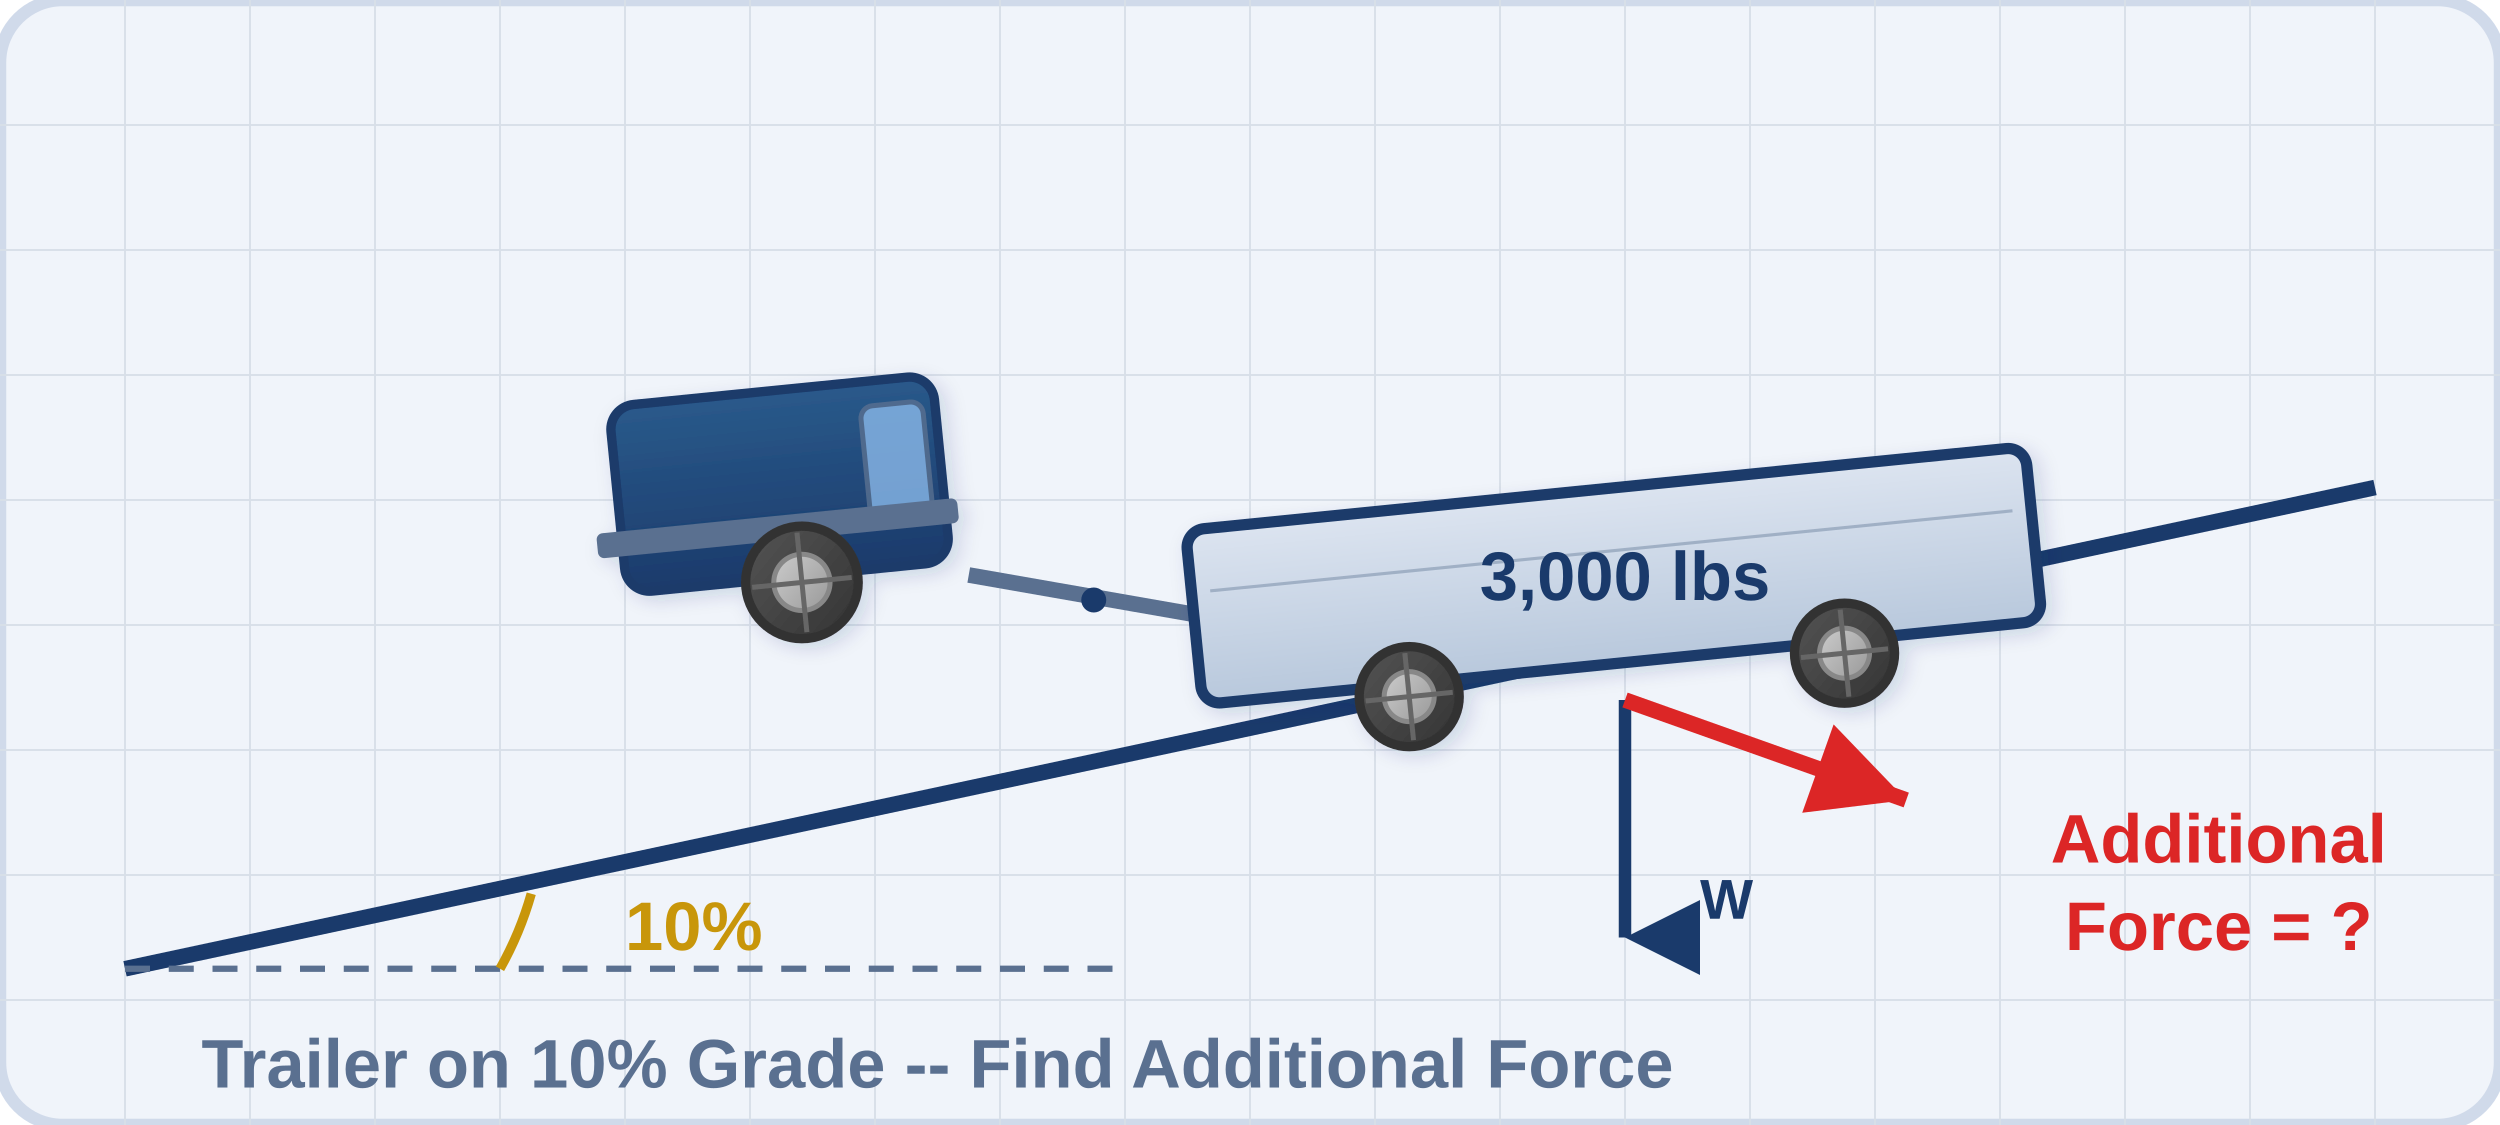
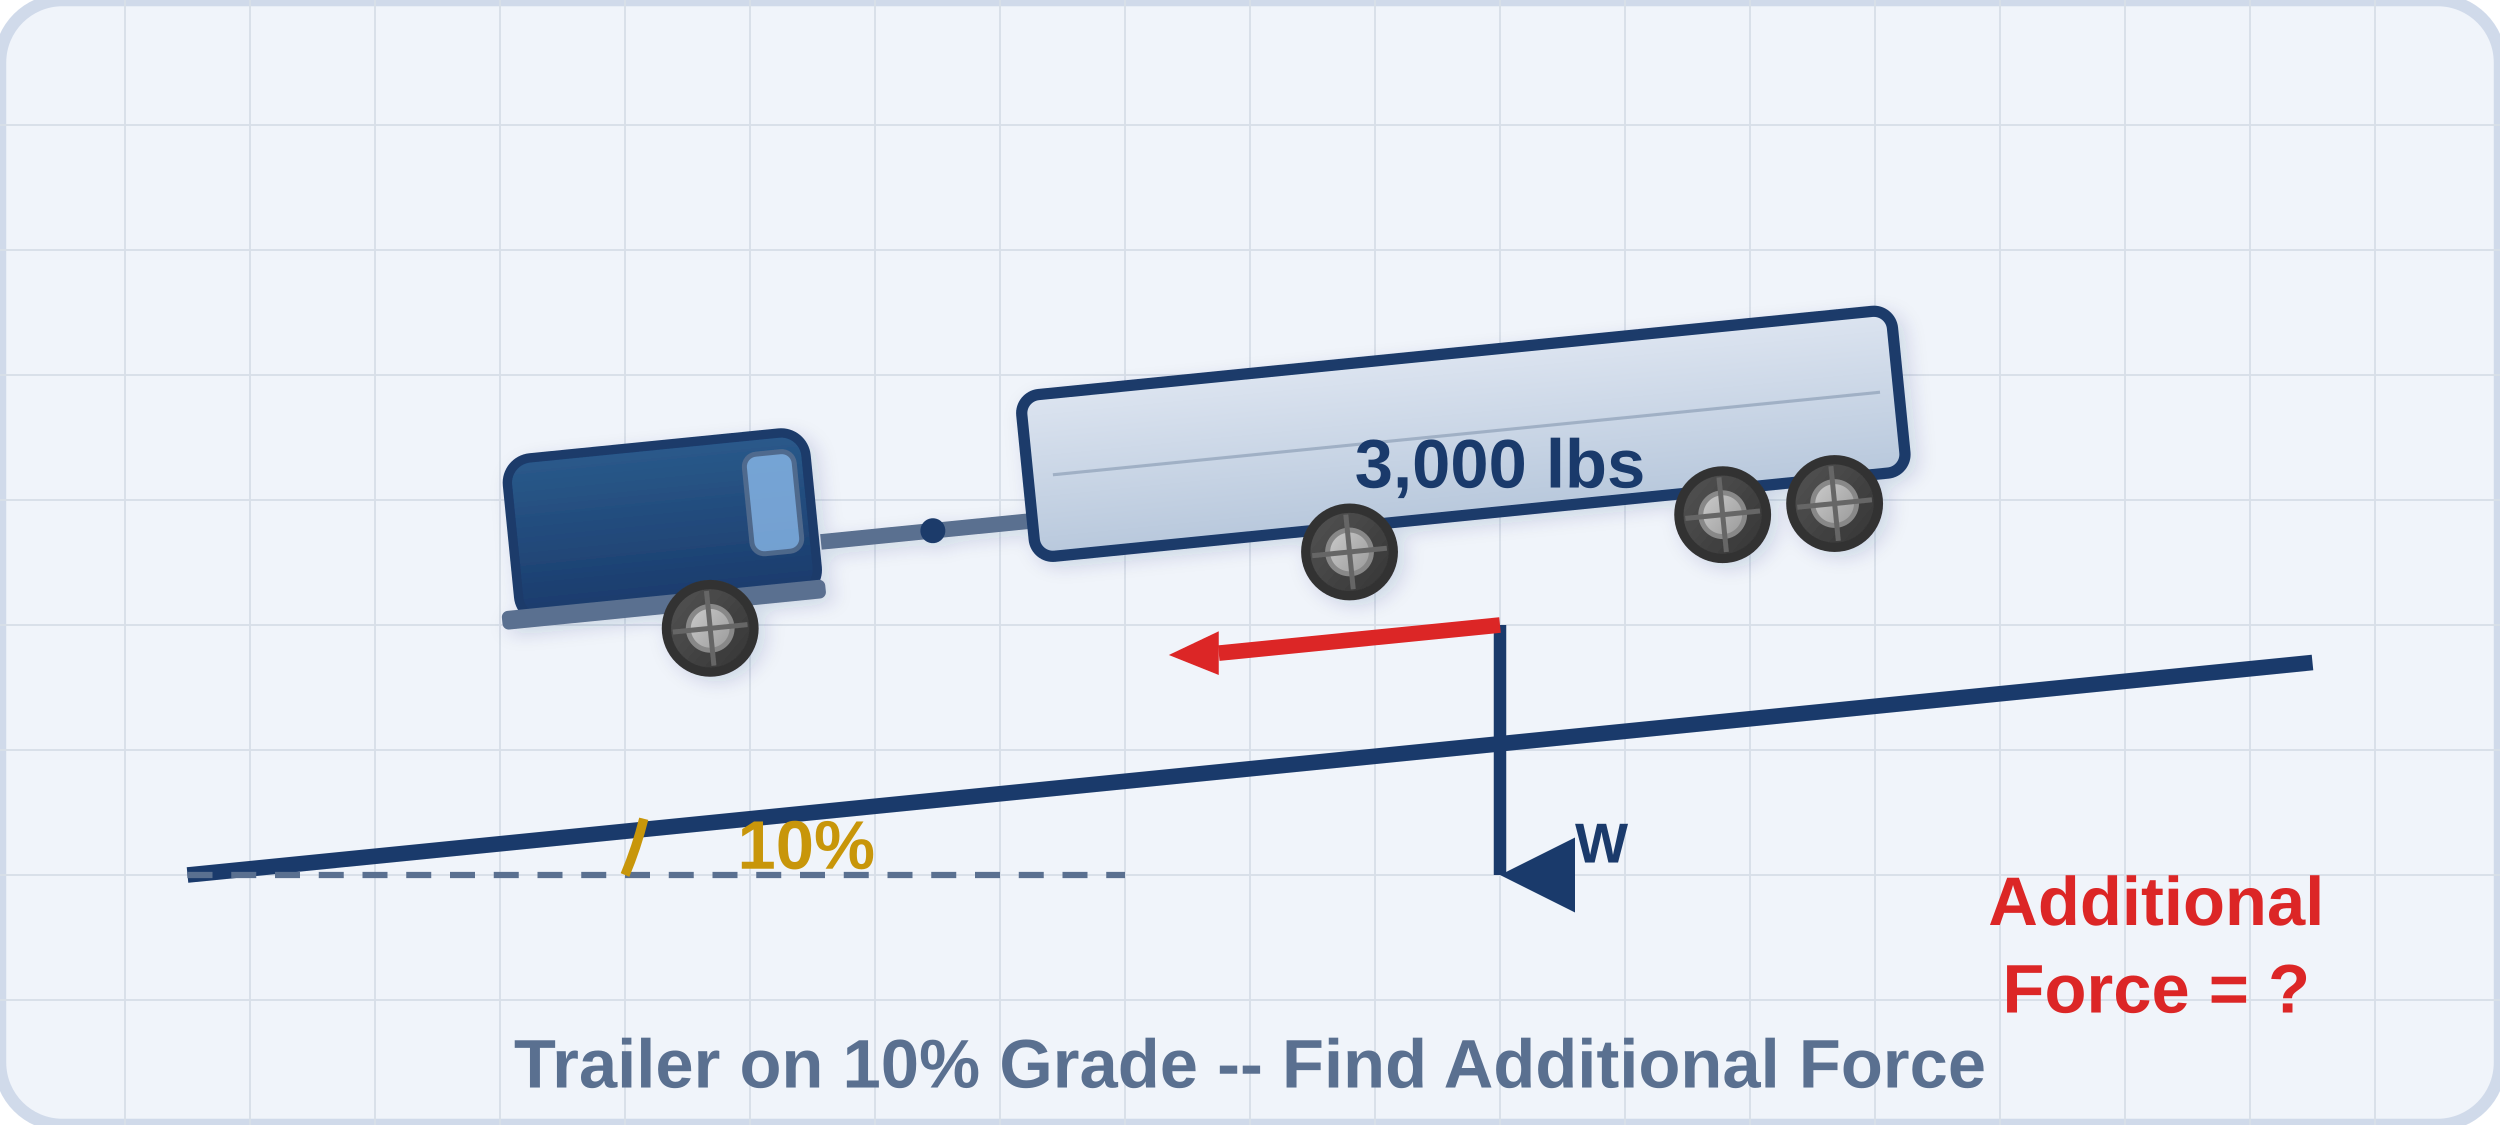
<svg xmlns="http://www.w3.org/2000/svg" width="400" height="180" viewBox="0 0 400 180">
  <defs>
    <linearGradient id="gtCab" x1="0" y1="0" x2="0" y2="1">
      <stop offset="0%" stop-color="#2a5a8b" />
      <stop offset="100%" stop-color="#1a3a6b" />
    </linearGradient>
    <linearGradient id="gtTrailer" x1="0" y1="0" x2="0" y2="1">
      <stop offset="0%" stop-color="#dce4f0" />
      <stop offset="100%" stop-color="#b8c8dc" />
    </linearGradient>
    <linearGradient id="gtTire" x1="0" y1="0" x2="1" y2="1">
      <stop offset="0%" stop-color="#555" />
      <stop offset="100%" stop-color="#333" />
    </linearGradient>
    <linearGradient id="gtRim" x1="0" y1="0" x2="1" y2="1">
      <stop offset="0%" stop-color="#ccc" />
      <stop offset="100%" stop-color="#999" />
    </linearGradient>
    <filter id="gtSh" x="-5%" y="-5%" width="115%" height="115%">
      <feDropShadow dx="1" dy="1" stdDeviation="1.5" flood-color="#1a3a6b" flood-opacity="0.15" />
    </filter>
    <marker id="arrowNavy" viewBox="0 0 10 10" refX="5" refY="10" markerWidth="6" markerHeight="6" orient="auto">
      <path d="M0,0 L5,10 L10,0 Z" fill="#1a3a6b" />
    </marker>
    <marker id="arrowRedG" viewBox="0 0 10 10" refX="10" refY="5" markerWidth="6" markerHeight="6" orient="auto">
      <path d="M0,0 L10,5 L0,10 Z" fill="#dc2626" />
    </marker>
  </defs>
  <style>
    @keyframes rollWheel { to { transform: rotate(360deg); } }
-     .w1 { animation: rollWheel 1.5s linear infinite; transform-origin: 128px 93px; }
-     .w2 { animation: rollWheel 1.5s linear infinite; transform-origin: 225px 108px; }
-     .w3 { animation: rollWheel 1.5s linear infinite; transform-origin: 295px 116px; }
+     .w1 { animation: rollWheel 1.5s linear infinite; transform-origin: 115px 88px; }
+     .w2 { animation: rollWheel 1.5s linear infinite; transform-origin: 218px 98px; }
+     .w3 { animation: rollWheel 1.5s linear infinite; transform-origin: 278px 104px; }
+     .w4 { animation: rollWheel 1.5s linear infinite; transform-origin: 300px 106px; }
    text { font-family: Arial, sans-serif; }
  </style>
  <rect width="400" height="180" rx="10" fill="#f0f4fa" stroke="#d0daea" stroke-width="2" />
  <g stroke="#d8dfe8" stroke-width="0.3">
    <line x1="0" y1="20" x2="400" y2="20" />
    <line x1="0" y1="40" x2="400" y2="40" />
    <line x1="0" y1="60" x2="400" y2="60" />
    <line x1="0" y1="80" x2="400" y2="80" />
    <line x1="0" y1="100" x2="400" y2="100" />
    <line x1="0" y1="120" x2="400" y2="120" />
    <line x1="0" y1="140" x2="400" y2="140" />
    <line x1="0" y1="160" x2="400" y2="160" />
    <line x1="20" y1="0" x2="20" y2="180" />
    <line x1="40" y1="0" x2="40" y2="180" />
    <line x1="60" y1="0" x2="60" y2="180" />
    <line x1="80" y1="0" x2="80" y2="180" />
    <line x1="100" y1="0" x2="100" y2="180" />
    <line x1="120" y1="0" x2="120" y2="180" />
    <line x1="140" y1="0" x2="140" y2="180" />
    <line x1="160" y1="0" x2="160" y2="180" />
    <line x1="180" y1="0" x2="180" y2="180" />
    <line x1="200" y1="0" x2="200" y2="180" />
    <line x1="220" y1="0" x2="220" y2="180" />
    <line x1="240" y1="0" x2="240" y2="180" />
    <line x1="260" y1="0" x2="260" y2="180" />
    <line x1="280" y1="0" x2="280" y2="180" />
    <line x1="300" y1="0" x2="300" y2="180" />
    <line x1="320" y1="0" x2="320" y2="180" />
    <line x1="340" y1="0" x2="340" y2="180" />
    <line x1="360" y1="0" x2="360" y2="180" />
    <line x1="380" y1="0" x2="380" y2="180" />
  </g>
-   <line x1="20" y1="155" x2="380" y2="78" stroke="#1a3a6b" stroke-width="2.5" />
-   <line x1="20" y1="155" x2="180" y2="155" stroke="#5a7090" stroke-width="1" stroke-dasharray="4,3" />
-   <path d="M80,155 A55,55 0 0,0 85,143" fill="none" stroke="#c8960a" stroke-width="1.5" />
-   <text x="100" y="152" font-size="11" font-weight="700" fill="#c8960a">10%</text>
-   <g transform="rotate(-5.7, 130, 90)" filter="url(#gtSh)">
-     <rect x="100" y="62" width="52" height="30" rx="4" fill="url(#gtCab)" stroke="#1a3a6b" stroke-width="1.5" />
-     <rect x="140" y="66" width="10" height="18" rx="2" fill="#88b8e8" stroke="#5a7090" stroke-width="0.8" opacity="0.8" />
-     <rect x="96" y="82" width="58" height="4" rx="1" fill="#5a7090" />
+   <line x1="30" y1="140" x2="370" y2="106" stroke="#1a3a6b" stroke-width="2.5" />
+   <line x1="30" y1="140" x2="180" y2="140" stroke="#5a7090" stroke-width="1" stroke-dasharray="4,3" />
+   <path d="M100,140 A60,60 0 0,0 103,131" fill="none" stroke="#c8960a" stroke-width="1.5" />
+   <text x="118" y="139" font-size="11" font-weight="700" fill="#c8960a">10%</text>
+   <g transform="rotate(-5.7,200,110)" filter="url(#gtSh)">
+     <rect x="85" y="62" width="48" height="26" rx="4" fill="url(#gtCab)" stroke="#1a3a6b" stroke-width="1.5" />
+     <rect x="123" y="65" width="8" height="16" rx="2" fill="#88b8e8" stroke="#5a7090" stroke-width="0.8" opacity="0.8" />
+     <rect x="82" y="86" width="52" height="3" rx="1" fill="#5a7090" />
+     <line x1="134" y1="80" x2="170" y2="80" stroke="#5a7090" stroke-width="2.5" />
+     <circle cx="152" cy="80" r="2" fill="#1a3a6b" />
+     <rect x="168" y="60" width="140" height="26" rx="3" fill="url(#gtTrailer)" stroke="#1a3a6b" stroke-width="1.8" />
+     <line x1="172" y1="73" x2="305" y2="73" stroke="#a0b0c5" stroke-width="0.5" />
    <g class="w1">
-       <circle cx="128" cy="93" r="9" fill="url(#gtTire)" stroke="#333" stroke-width="1.5" />
-       <circle cx="128" cy="93" r="4.5" fill="url(#gtRim)" stroke="#888" stroke-width="0.8" />
-       <line x1="128" y1="85" x2="128" y2="101" stroke="#666" stroke-width="0.8" />
-       <line x1="120" y1="93" x2="136" y2="93" stroke="#666" stroke-width="0.8" />
+       <circle cx="115" cy="92" r="7" fill="url(#gtTire)" stroke="#333" stroke-width="1.5" />
+       <circle cx="115" cy="92" r="3.5" fill="url(#gtRim)" stroke="#888" stroke-width="0.8" />
+       <line x1="115" y1="86" x2="115" y2="98" stroke="#666" stroke-width="0.8" />
+       <line x1="109" y1="92" x2="121" y2="92" stroke="#666" stroke-width="0.8" />
+     </g>
+     <g class="w2">
+       <circle cx="218" cy="90" r="7" fill="url(#gtTire)" stroke="#333" stroke-width="1.5" />
+       <circle cx="218" cy="90" r="3.5" fill="url(#gtRim)" stroke="#888" stroke-width="0.8" />
+       <line x1="218" y1="84" x2="218" y2="96" stroke="#666" stroke-width="0.8" />
+       <line x1="212" y1="90" x2="224" y2="90" stroke="#666" stroke-width="0.8" />
+     </g>
+     <g class="w3">
+       <circle cx="278" cy="90" r="7" fill="url(#gtTire)" stroke="#333" stroke-width="1.5" />
+       <circle cx="278" cy="90" r="3.5" fill="url(#gtRim)" stroke="#888" stroke-width="0.8" />
+       <line x1="278" y1="84" x2="278" y2="96" stroke="#666" stroke-width="0.8" />
+       <line x1="272" y1="90" x2="284" y2="90" stroke="#666" stroke-width="0.8" />
+     </g>
+     <g class="w4">
+       <circle cx="296" cy="90" r="7" fill="url(#gtTire)" stroke="#333" stroke-width="1.5" />
+       <circle cx="296" cy="90" r="3.5" fill="url(#gtRim)" stroke="#888" stroke-width="0.8" />
+       <line x1="296" y1="84" x2="296" y2="96" stroke="#666" stroke-width="0.8" />
+       <line x1="290" y1="90" x2="302" y2="90" stroke="#666" stroke-width="0.8" />
    </g>
  </g>
-   <line x1="155" y1="92" x2="195" y2="99" stroke="#5a7090" stroke-width="2.5" />
-   <circle cx="175" cy="96" r="2" fill="#1a3a6b" />
-   <g transform="rotate(-5.7, 260, 105)" filter="url(#gtSh)">
-     <rect x="192" y="78" width="135" height="28" rx="3" fill="url(#gtTrailer)" stroke="#1a3a6b" stroke-width="1.8" />
-     <line x1="195" y1="88" x2="324" y2="88" stroke="#a0b0c5" stroke-width="0.5" />
-     <g class="w2">
-       <circle cx="225" cy="108" r="8" fill="url(#gtTire)" stroke="#333" stroke-width="1.5" />
-       <circle cx="225" cy="108" r="4" fill="url(#gtRim)" stroke="#888" stroke-width="0.8" />
-       <line x1="225" y1="101" x2="225" y2="115" stroke="#666" stroke-width="0.8" />
-       <line x1="218" y1="108" x2="232" y2="108" stroke="#666" stroke-width="0.8" />
-     </g>
-     <g class="w3">
-       <circle cx="295" cy="108" r="8" fill="url(#gtTire)" stroke="#333" stroke-width="1.5" />
-       <circle cx="295" cy="108" r="4" fill="url(#gtRim)" stroke="#888" stroke-width="0.8" />
-       <line x1="295" y1="101" x2="295" y2="115" stroke="#666" stroke-width="0.8" />
-       <line x1="288" y1="108" x2="302" y2="108" stroke="#666" stroke-width="0.8" />
-     </g>
-   </g>
-   <text x="260" y="96" text-anchor="middle" font-size="11" font-weight="700" fill="#1a3a6b">3,000 lbs</text>
-   <line x1="260" y1="112" x2="260" y2="150" stroke="#1a3a6b" stroke-width="2" marker-end="url(#arrowNavy)" />
-   <text x="272" y="147" font-size="9" font-weight="700" fill="#1a3a6b">W</text>
-   <line x1="260" y1="112" x2="305" y2="128" stroke="#dc2626" stroke-width="2.5" marker-end="url(#arrowRedG)" />
-   <text x="355" y="138" text-anchor="middle" font-size="11" font-weight="800" fill="#dc2626">Additional</text>
-   <text x="355" y="152" text-anchor="middle" font-size="11" font-weight="800" fill="#dc2626">Force = ?</text>
-   <text x="150" y="174" text-anchor="middle" font-size="11" font-weight="600" fill="#5a7090">Trailer on 10% Grade -- Find Additional Force</text>
+   <text x="240" y="78" text-anchor="middle" font-size="11" font-weight="700" fill="#1a3a6b">3,000 lbs</text>
+   <line x1="240" y1="100" x2="240" y2="140" stroke="#1a3a6b" stroke-width="2" marker-end="url(#arrowNavy)" />
+   <text x="252" y="138" font-size="9" font-weight="700" fill="#1a3a6b">W</text>
+   <line x1="240" y1="100" x2="195" y2="104.5" stroke="#dc2626" stroke-width="2.5" />
+   <polygon points="195,101 187,104.8 195,108" fill="#dc2626" />
+   <text x="345" y="148" text-anchor="middle" font-size="11" font-weight="800" fill="#dc2626">Additional</text>
+   <text x="345" y="162" text-anchor="middle" font-size="11" font-weight="800" fill="#dc2626">Force = ?</text>
+   <text x="200" y="174" text-anchor="middle" font-size="11" font-weight="600" fill="#5a7090">Trailer on 10% Grade -- Find Additional Force</text>
</svg>
